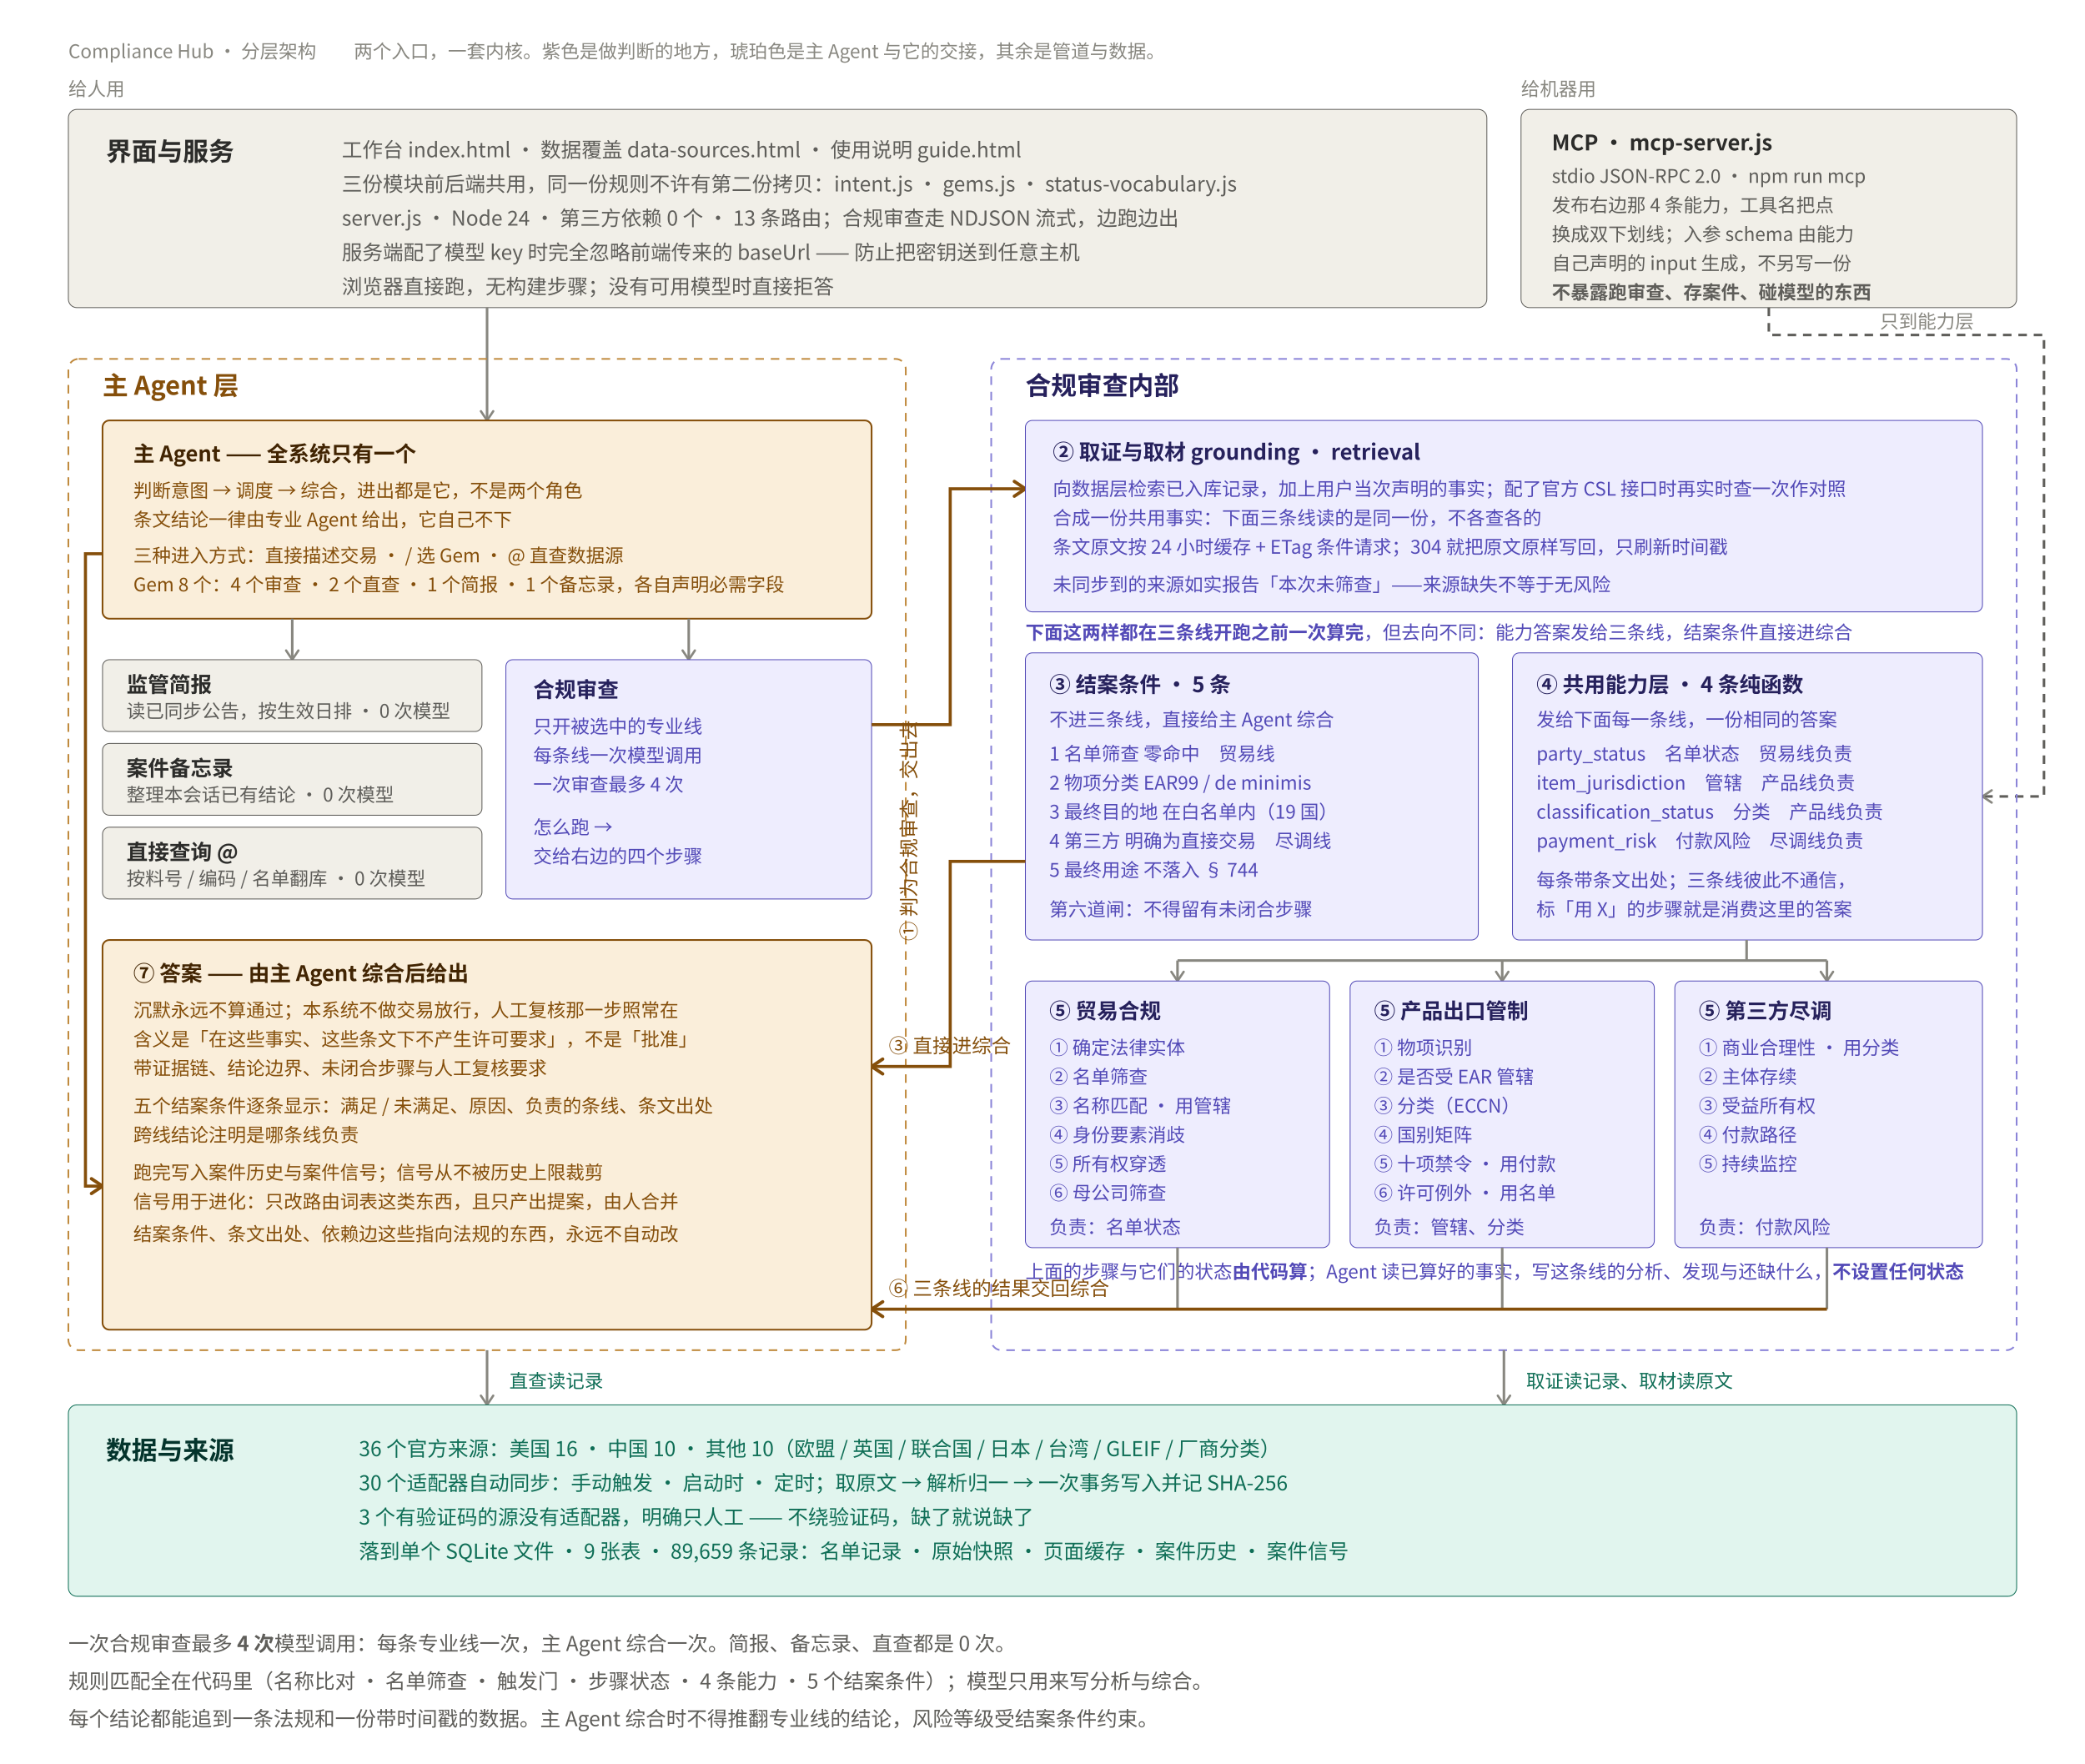
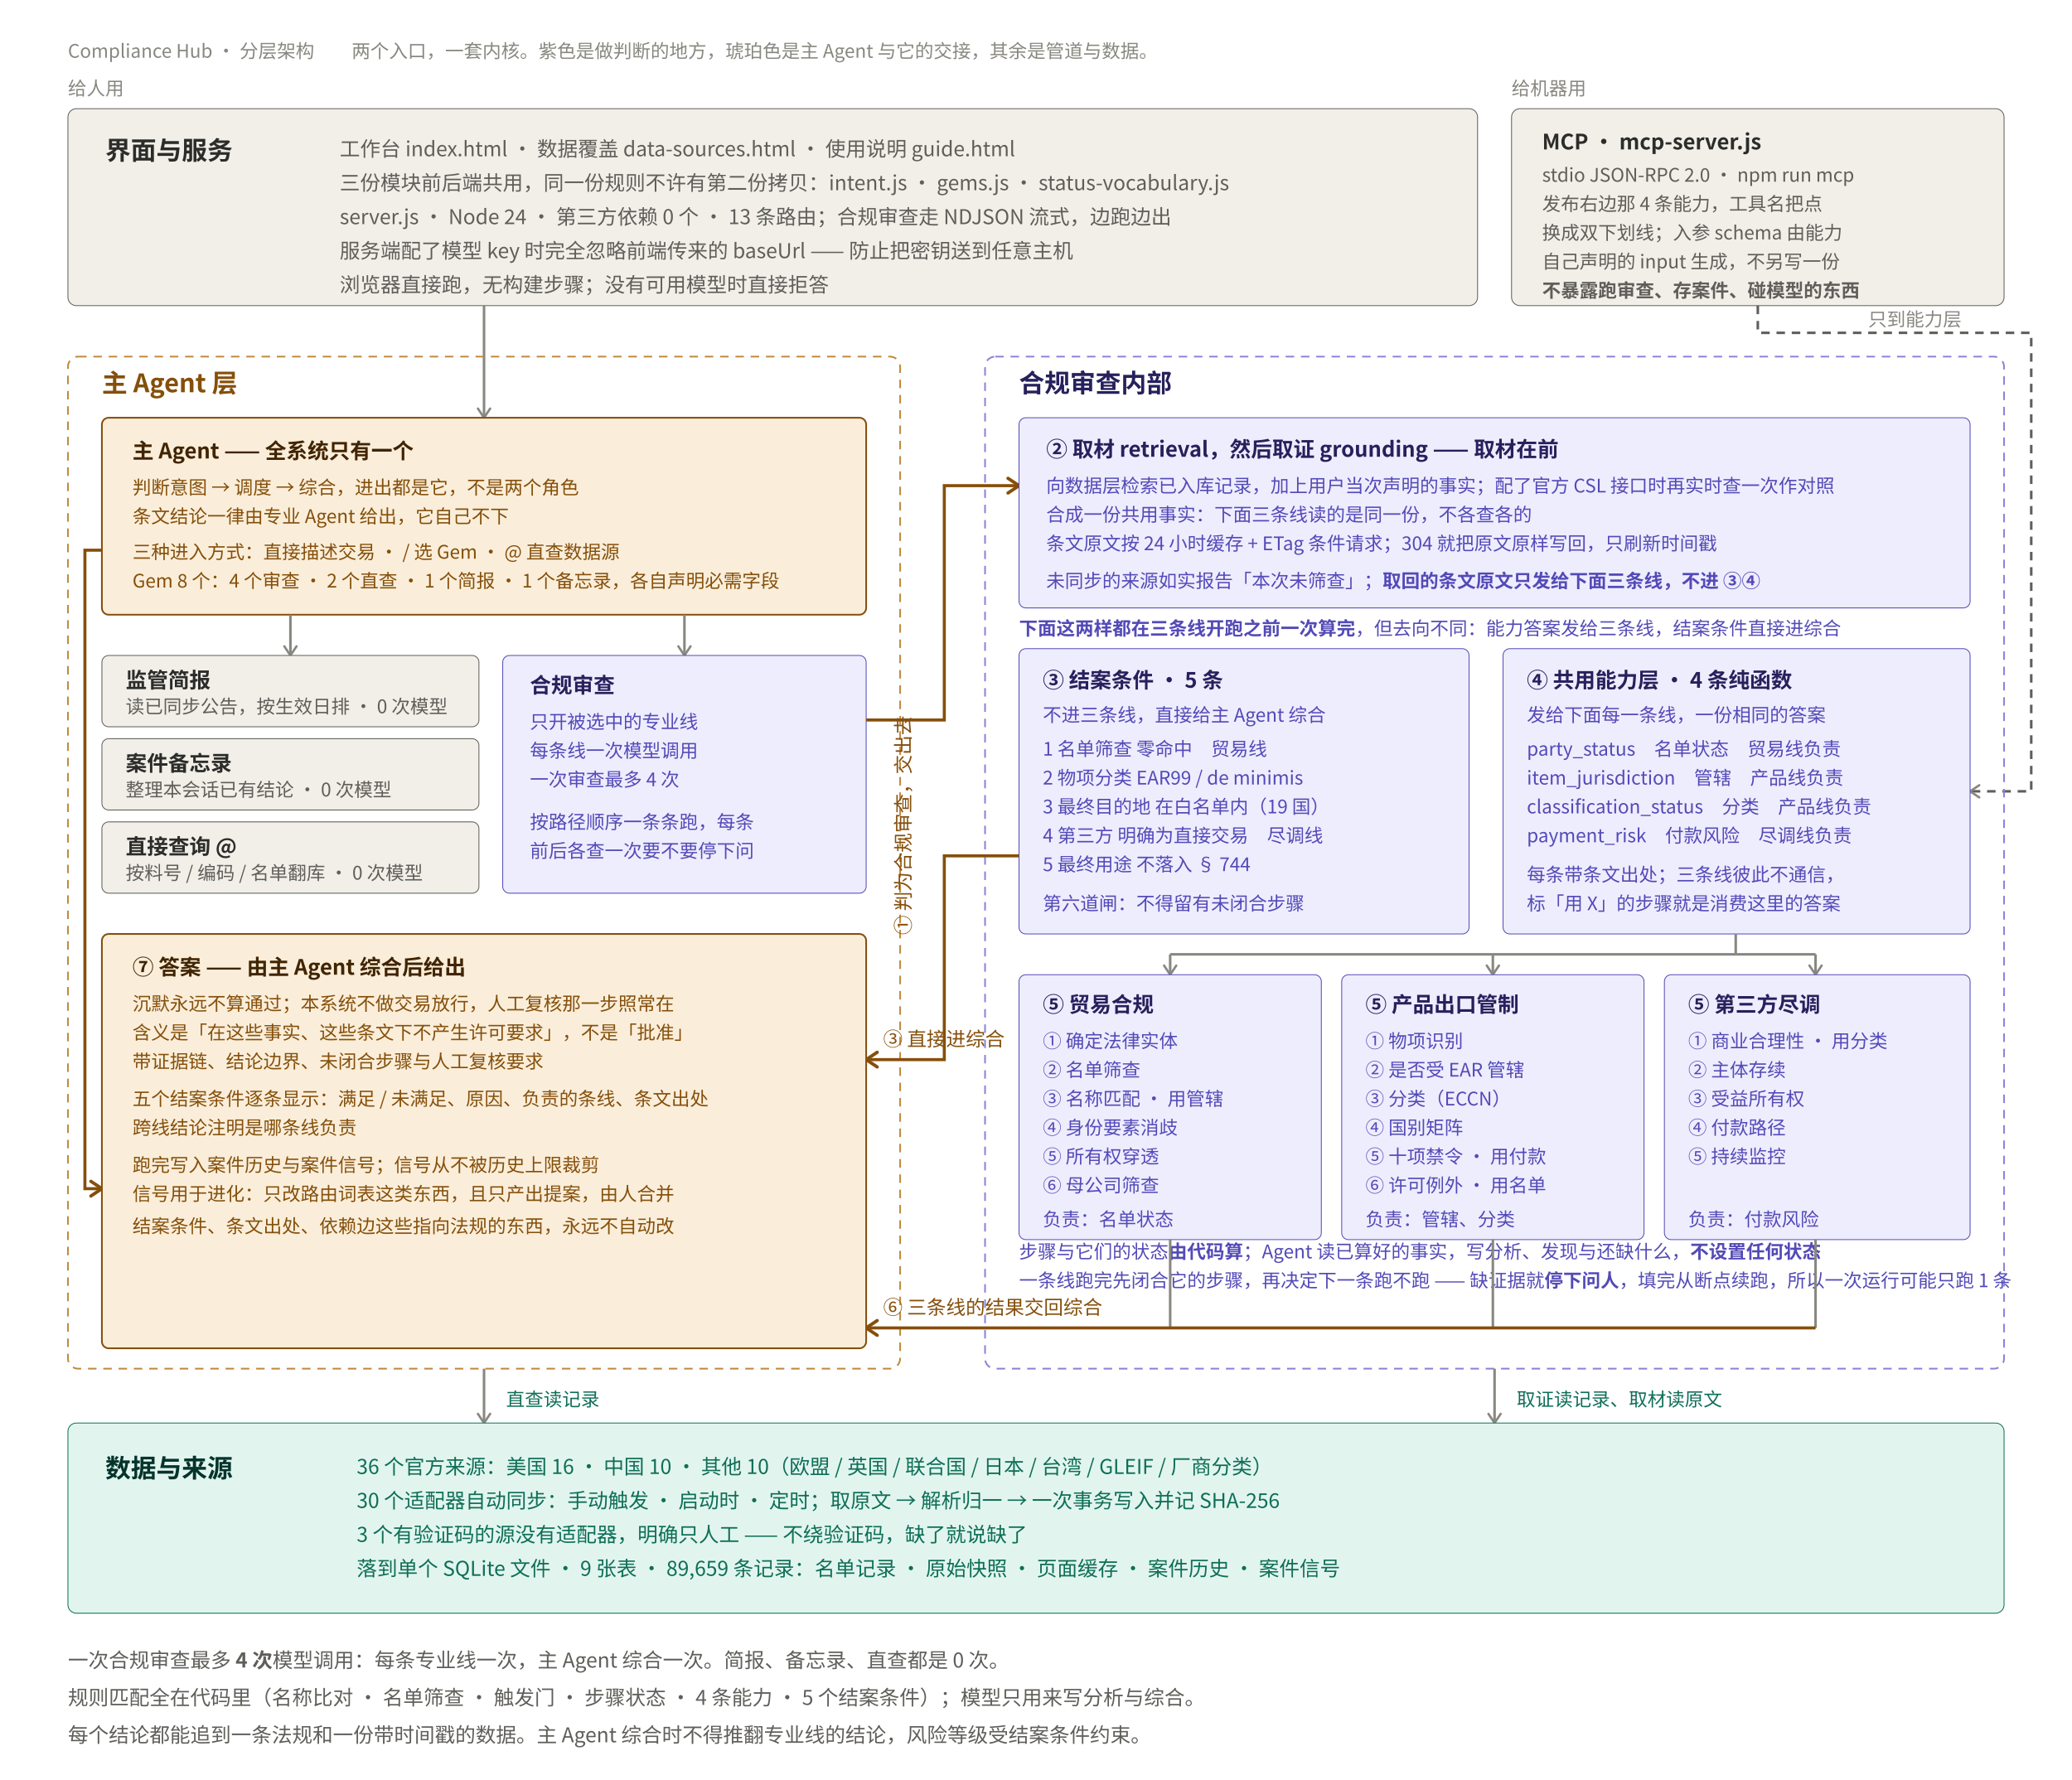
- <svg xmlns="http://www.w3.org/2000/svg" width="1220" height="1032" viewBox="0 0 1220 1032" role="img">
+ <svg xmlns="http://www.w3.org/2000/svg" width="1220" height="1048" viewBox="0 0 1220 1048" role="img">
  <style>
  svg { background: #ffffff; }
  text { font-family: "PingFang SC", "Hiragino Sans GB", "Microsoft YaHei", "Noto Sans CJK SC", -apple-system, "Segoe UI", sans-serif; }
  .layer { font-size: 15px; font-weight: 600; }
  .sub { font-size: 12.5px; font-weight: 600; }
  .ts { font-size: 12px; font-weight: 400; }
  .tn { font-size: 11px; font-weight: 400; }
  .note { font-size: 12px; fill: #5F5E5A; }
  .side { font-size: 11px; fill: #888780; }
  .arr { stroke: #888780; stroke-width: 1.5; fill: none; }
  .arr-hand { stroke: #854F0B; stroke-width: 1.8; fill: none; }
  .arr-mcp { stroke: #5F5E5A; stroke-width: 1.5; fill: none; stroke-dasharray: 5 4; }
  .lbl-hand { font-size: 11.5px; font-weight: 500; fill: #854F0B; }
  .band { fill: none; stroke-width: 1; stroke-dasharray: 5 4; }
  .c-gray rect { fill: #F1EFE8; stroke: #5F5E5A; stroke-width: 0.5; }
  .c-gray .layer, .c-gray .sub { fill: #2C2C2A; } .c-gray .ts, .c-gray .tn { fill: #5F5E5A; }
  .c-purple rect { fill: #EEEDFE; stroke: #534AB7; stroke-width: 0.5; }
  .c-purple .layer, .c-purple .sub { fill: #26215C; } .c-purple .ts, .c-purple .tn { fill: #534AB7; }
  .c-amber rect { fill: #FAEEDA; stroke: #854F0B; stroke-width: 1; }
  .c-amber .layer, .c-amber .sub { fill: #412402; } .c-amber .ts, .c-amber .tn { fill: #854F0B; }
  .c-teal rect { fill: #E1F5EE; stroke: #0F6E56; stroke-width: 0.5; }
  .c-teal .layer, .c-teal .sub { fill: #04342C; } .c-teal .ts, .c-teal .tn { fill: #0F6E56; }
</style>
  <defs>
    <marker id="a" viewBox="0 0 10 10" refX="8" refY="5" markerWidth="6" markerHeight="6" orient="auto-start-reverse">
      <path d="M2 1L8 5L2 9" fill="none" stroke="#888780" stroke-width="1.5" stroke-linecap="round" stroke-linejoin="round" />
    </marker>
    <marker id="ah" viewBox="0 0 10 10" refX="8" refY="5" markerWidth="6" markerHeight="6" orient="auto-start-reverse">
      <path d="M2 1L8 5L2 9" fill="none" stroke="#854F0B" stroke-width="1.8" stroke-linecap="round" stroke-linejoin="round" />
    </marker>
  </defs>
  <text class="side" x="40" y="34">Compliance Hub · 分层架构　　两个入口，一套内核。紫色是做判断的地方，琥珀色是主 Agent 与它的交接，其余是管道与数据。</text>
  <text class="side" x="40" y="56">给人用</text>
  <g class="c-gray">
    <rect x="40" y="64" width="830" height="116" rx="5" />
    <text class="layer" x="62" y="94">界面与服务</text>
    <text class="ts" x="200" y="92">工作台 index.html · 数据覆盖 data-sources.html · 使用说明 guide.html</text>
    <text class="ts" x="200" y="112">三份模块前后端共用，同一份规则不许有第二份拷贝：intent.js · gems.js · status-vocabulary.js</text>
    <text class="ts" x="200" y="132">server.js · Node 24 · 第三方依赖 0 个 · 13 条路由；合规审查走 NDJSON 流式，边跑边出</text>
    <text class="ts" x="200" y="152">服务端配了模型 key 时完全忽略前端传来的 baseUrl —— 防止把密钥送到任意主机</text>
    <text class="ts" x="200" y="172">浏览器直接跑，无构建步骤；没有可用模型时直接拒答</text>
  </g>
  <text class="side" x="890" y="56">给机器用</text>
  <g class="c-gray">
    <rect x="890" y="64" width="290" height="116" rx="5" />
    <text class="sub" x="908" y="88">MCP · mcp-server.js</text>
    <text class="tn" x="908" y="107">stdio JSON-RPC 2.0 · npm run mcp</text>
    <text class="tn" x="908" y="124">发布右边那 4 条能力，工具名把点</text>
    <text class="tn" x="908" y="141">换成双下划线；入参 schema 由能力</text>
    <text class="tn" x="908" y="158">自己声明的 input 生成，不另写一份</text>
    <text class="tn" x="908" y="175">
      <tspan font-weight="600">不暴露跑审查、存案件、碰模型的东西</tspan>
    </text>
  </g>
  <path class="arr" d="M285 180 V246" marker-end="url(#a)" />
  <path class="arr-mcp" d="M1035 180 V196 H1196 V466 H1160" marker-end="url(#a)" />
  <text class="side" x="1100" y="192">只到能力层</text>
-   <rect class="band" x="40" y="210" width="490" height="580" rx="6" stroke="#C08A3E" />
+   <rect class="band" x="40" y="210" width="490" height="596" rx="6" stroke="#C08A3E" />
  <text class="layer" x="60" y="231" fill="#854F0B">主 Agent 层</text>
-   <rect class="band" x="580" y="210" width="600" height="580" rx="6" stroke="#8B84D8" />
+   <rect class="band" x="580" y="210" width="600" height="596" rx="6" stroke="#8B84D8" />
  <text class="layer" x="600" y="231" fill="#26215C">合规审查内部</text>
  <g class="c-amber">
    <rect x="60" y="246" width="450" height="116" rx="4" />
    <text class="sub" x="78" y="270">主 Agent —— 全系统只有一个</text>
    <text class="tn" x="78" y="291">判断意图 → 调度 → 综合，进出都是它，不是两个角色</text>
    <text class="tn" x="78" y="308">条文结论一律由专业 Agent 给出，它自己不下</text>
    <text class="tn" x="78" y="329">三种进入方式：直接描述交易 · / 选 Gem · @ 直查数据源</text>
    <text class="tn" x="78" y="346">Gem 8 个：4 个审查 · 2 个直查 · 1 个简报 · 1 个备忘录，各自声明必需字段</text>
  </g>
  <path class="arr" d="M171 362 V386" marker-end="url(#a)" />
  <path class="arr" d="M403 362 V386" marker-end="url(#a)" />
  <g class="c-gray">
    <rect x="60" y="386" width="222" height="42" rx="4" />
    <text class="sub" x="74" y="405">监管简报</text>
    <text class="tn" x="74" y="420">读已同步公告，按生效日排 · 0 次模型</text>
  </g>
  <g class="c-gray">
    <rect x="60" y="435" width="222" height="42" rx="4" />
    <text class="sub" x="74" y="454">案件备忘录</text>
    <text class="tn" x="74" y="469">整理本会话已有结论 · 0 次模型</text>
  </g>
  <g class="c-gray">
    <rect x="60" y="484" width="222" height="42" rx="4" />
    <text class="sub" x="74" y="503">直接查询 @</text>
    <text class="tn" x="74" y="518">按料号 / 编码 / 名单翻库 · 0 次模型</text>
  </g>
  <g class="c-purple">
    <rect x="296" y="386" width="214" height="140" rx="4" />
    <text class="sub" x="312" y="408">合规审查</text>
    <text class="tn" x="312" y="429">只开被选中的专业线</text>
    <text class="tn" x="312" y="446">每条线一次模型调用</text>
    <text class="tn" x="312" y="463">一次审查最多 4 次</text>
-     <text class="tn" x="312" y="488">怎么跑 →</text>
-     <text class="tn" x="312" y="505">交给右边的四个步骤</text>
+     <text class="tn" x="312" y="488">按路径顺序一条条跑，每条</text>
+     <text class="tn" x="312" y="505">前后各查一次要不要停下问</text>
  </g>
  <path class="arr-hand" d="M510 424 H556 V286 H600" marker-end="url(#ah)" />
  <text class="lbl-hand" transform="rotate(-90 536 486)" x="536" y="486" text-anchor="middle">① 判为合规审查，交出去</text>
  <g class="c-purple">
    <rect x="600" y="246" width="560" height="112" rx="4" />
-     <text class="sub" x="616" y="269">② 取证与取材 grounding · retrieval</text>
+     <text class="sub" x="616" y="269">② 取材 retrieval，然后取证 grounding —— 取材在前</text>
    <text class="tn" x="616" y="290">向数据层检索已入库记录，加上用户当次声明的事实；配了官方 CSL 接口时再实时查一次作对照</text>
    <text class="tn" x="616" y="307">合成一份共用事实：下面三条线读的是同一份，不各查各的</text>
    <text class="tn" x="616" y="324">条文原文按 24 小时缓存 + ETag 条件请求；304 就把原文原样写回，只刷新时间戳</text>
-     <text class="tn" x="616" y="346">未同步到的来源如实报告「本次未筛查」——来源缺失不等于无风险</text>
+     <text class="tn" x="616" y="346">未同步的来源如实报告「本次未筛查」；<tspan font-weight="600">取回的条文原文只发给下面三条线，不进 ③④</tspan>
+     </text>
  </g>
  <text class="tn" x="600" y="374" fill="#534AB7">
    <tspan font-weight="600">下面这两样都在三条线开跑之前一次算完</tspan>，但去向不同：能力答案发给三条线，结案条件直接进综合</text>
  <g class="c-purple">
    <rect x="600" y="382" width="265" height="168" rx="4" />
    <text class="sub" x="614" y="405">③ 结案条件 · 5 条</text>
    <text class="tn" x="614" y="425">不进三条线，直接给主 Agent 综合</text>
    <text class="tn" x="614" y="445">1 名单筛查 零命中　贸易线</text>
    <text class="tn" x="614" y="462">2 物项分类 EAR99 / de minimis</text>
    <text class="tn" x="614" y="479">3 最终目的地 在白名单内（19 国）</text>
    <text class="tn" x="614" y="496">4 第三方 明确为直接交易　尽调线</text>
    <text class="tn" x="614" y="513">5 最终用途 不落入 § 744</text>
    <text class="tn" x="614" y="536">第六道闸：不得留有未闭合步骤</text>
  </g>
  <g class="c-purple">
    <rect x="885" y="382" width="275" height="168" rx="4" />
    <text class="sub" x="899" y="405">④ 共用能力层 · 4 条纯函数</text>
    <text class="tn" x="899" y="425">发给下面每一条线，一份相同的答案</text>
    <text class="tn" x="899" y="445">party_status　名单状态　贸易线负责</text>
    <text class="tn" x="899" y="462">item_jurisdiction　管辖　产品线负责</text>
    <text class="tn" x="899" y="479">classification_status　分类　产品线负责</text>
    <text class="tn" x="899" y="496">payment_risk　付款风险　尽调线负责</text>
    <text class="tn" x="899" y="519">每条带条文出处；三条线彼此不通信，</text>
    <text class="tn" x="899" y="536">标「用 X」的步骤就是消费这里的答案</text>
  </g>
  <path class="arr" d="M1022 550 V562" />
  <path class="arr" d="M689 562 H1069" />
  <path class="arr" d="M689 562 V574" marker-end="url(#a)" />
  <path class="arr" d="M879 562 V574" marker-end="url(#a)" />
  <path class="arr" d="M1069 562 V574" marker-end="url(#a)" />
  <g class="c-purple">
    <rect x="600" y="574" width="178" height="156" rx="4" />
    <text class="sub" x="614" y="596">⑤ 贸易合规</text>
    <text class="tn" x="614" y="617">① 确定法律实体</text>
    <text class="tn" x="614" y="634">② 名单筛查</text>
    <text class="tn" x="614" y="651">③ 名称匹配 · 用管辖</text>
    <text class="tn" x="614" y="668">④ 身份要素消歧</text>
    <text class="tn" x="614" y="685">⑤ 所有权穿透</text>
    <text class="tn" x="614" y="702">⑥ 母公司筛查</text>
    <text class="tn" x="614" y="722">负责：名单状态</text>
  </g>
  <g class="c-purple">
    <rect x="790" y="574" width="178" height="156" rx="4" />
    <text class="sub" x="804" y="596">⑤ 产品出口管制</text>
    <text class="tn" x="804" y="617">① 物项识别</text>
    <text class="tn" x="804" y="634">② 是否受 EAR 管辖</text>
    <text class="tn" x="804" y="651">③ 分类（ECCN）</text>
    <text class="tn" x="804" y="668">④ 国别矩阵</text>
    <text class="tn" x="804" y="685">⑤ 十项禁令 · 用付款</text>
    <text class="tn" x="804" y="702">⑥ 许可例外 · 用名单</text>
    <text class="tn" x="804" y="722">负责：管辖、分类</text>
  </g>
  <g class="c-purple">
    <rect x="980" y="574" width="180" height="156" rx="4" />
    <text class="sub" x="994" y="596">⑤ 第三方尽调</text>
    <text class="tn" x="994" y="617">① 商业合理性 · 用分类</text>
    <text class="tn" x="994" y="634">② 主体存续</text>
    <text class="tn" x="994" y="651">③ 受益所有权</text>
    <text class="tn" x="994" y="668">④ 付款路径</text>
    <text class="tn" x="994" y="685">⑤ 持续监控</text>
    <text class="tn" x="994" y="722">负责：付款风险</text>
  </g>
-   <text class="tn" x="600" y="748" fill="#534AB7">上面的步骤与它们的状态<tspan font-weight="600">由代码算</tspan>；Agent 读已算好的事实，写这条线的分析、发现与还缺什么，<tspan font-weight="600">不设置任何状态</tspan>
+   <text class="tn" x="600" y="741" fill="#534AB7">步骤与它们的状态<tspan font-weight="600">由代码算</tspan>；Agent 读已算好的事实，写分析、发现与还缺什么，<tspan font-weight="600">不设置任何状态</tspan>
  </text>
-   <path class="arr" d="M689 730 V766" />
-   <path class="arr" d="M879 730 V766" />
-   <path class="arr" d="M1069 730 V766" />
-   <path class="arr-hand" d="M1069 766 H510" marker-end="url(#ah)" />
-   <text class="lbl-hand" x="520" y="758">⑥ 三条线的结果交回综合</text>
+   <text class="tn" x="600" y="758" fill="#534AB7">一条线跑完先闭合它的步骤，再决定下一条跑不跑 —— 缺证据就<tspan font-weight="600">停下问人</tspan>，填完从断点续跑，所以一次运行可能只跑 1 条</text>
+   <path class="arr" d="M689 730 V782" />
+   <path class="arr" d="M879 730 V782" />
+   <path class="arr" d="M1069 730 V782" />
+   <path class="arr-hand" d="M1069 782 H510" marker-end="url(#ah)" />
+   <text class="lbl-hand" x="520" y="774">⑥ 三条线的结果交回综合</text>
  <path class="arr-hand" d="M600 504 H556 V624 H510" marker-end="url(#ah)" />
  <text class="lbl-hand" x="520" y="616">③ 直接进综合</text>
-   <path class="arr-hand" d="M60 324 H50 V694 H60" marker-end="url(#ah)" />
+   <path class="arr-hand" d="M60 324 H50 V700 H60" marker-end="url(#ah)" />
  <g class="c-amber">
-     <rect x="60" y="550" width="450" height="228" rx="4" />
+     <rect x="60" y="550" width="450" height="244" rx="4" />
    <text class="sub" x="78" y="574">⑦ 答案 —— 由主 Agent 综合后给出</text>
    <text class="tn" x="78" y="595">沉默永远不算通过；本系统不做交易放行，人工复核那一步照常在</text>
    <text class="tn" x="78" y="612">含义是「在这些事实、这些条文下不产生许可要求」，不是「批准」</text>
    <text class="tn" x="78" y="629">带证据链、结论边界、未闭合步骤与人工复核要求</text>
    <text class="tn" x="78" y="651">五个结案条件逐条显示：满足 / 未满足、原因、负责的条线、条文出处</text>
    <text class="tn" x="78" y="668">跨线结论注明是哪条线负责</text>
    <text class="tn" x="78" y="690">跑完写入案件历史与案件信号；信号从不被历史上限裁剪</text>
    <text class="tn" x="78" y="707">信号用于进化：只改路由词表这类东西，且只产出提案，由人合并</text>
    <text class="tn" x="78" y="726">结案条件、条文出处、依赖边这些指向法规的东西，永远不自动改</text>
  </g>
-   <path class="arr" d="M285 790 V822" marker-end="url(#a)" />
-   <path class="arr" d="M880 790 V822" marker-end="url(#a)" />
-   <text class="tn" x="298" y="812" fill="#0F6E56">直查读记录</text>
-   <text class="tn" x="893" y="812" fill="#0F6E56">取证读记录、取材读原文</text>
+   <path class="arr" d="M285 806 V838" marker-end="url(#a)" />
+   <path class="arr" d="M880 806 V838" marker-end="url(#a)" />
+   <text class="tn" x="298" y="828" fill="#0F6E56">直查读记录</text>
+   <text class="tn" x="893" y="828" fill="#0F6E56">取证读记录、取材读原文</text>
  <g class="c-teal">
-     <rect x="40" y="822" width="1140" height="112" rx="5" />
-     <text class="layer" x="62" y="854">数据与来源</text>
-     <text class="ts" x="210" y="852">36 个官方来源：美国 16 · 中国 10 · 其他 10（欧盟 / 英国 / 联合国 / 日本 / 台湾 / GLEIF / 厂商分类）</text>
-     <text class="ts" x="210" y="872">30 个适配器自动同步：手动触发 · 启动时 · 定时；取原文 → 解析归一 → 一次事务写入并记 SHA-256</text>
-     <text class="ts" x="210" y="892">3 个有验证码的源没有适配器，明确只人工 —— 不绕验证码，缺了就说缺了</text>
-     <text class="ts" x="210" y="912">落到单个 SQLite 文件 · 9 张表 · 89,659 条记录：名单记录 · 原始快照 · 页面缓存 · 案件历史 · 案件信号</text>
-   </g>
-   <text class="note" x="40" y="966">一次合规审查最多 <tspan font-weight="600">4 次</tspan>模型调用：每条专业线一次，主 Agent 综合一次。简报、备忘录、直查都是 0 次。</text>
-   <text class="note" x="40" y="988">规则匹配全在代码里（名称比对 · 名单筛查 · 触发门 · 步骤状态 · 4 条能力 · 5 个结案条件）；模型只用来写分析与综合。</text>
-   <text class="note" x="40" y="1010">每个结论都能追到一条法规和一份带时间戳的数据。主 Agent 综合时不得推翻专业线的结论，风险等级受结案条件约束。</text>
+     <rect x="40" y="838" width="1140" height="112" rx="5" />
+     <text class="layer" x="62" y="870">数据与来源</text>
+     <text class="ts" x="210" y="868">36 个官方来源：美国 16 · 中国 10 · 其他 10（欧盟 / 英国 / 联合国 / 日本 / 台湾 / GLEIF / 厂商分类）</text>
+     <text class="ts" x="210" y="888">30 个适配器自动同步：手动触发 · 启动时 · 定时；取原文 → 解析归一 → 一次事务写入并记 SHA-256</text>
+     <text class="ts" x="210" y="908">3 个有验证码的源没有适配器，明确只人工 —— 不绕验证码，缺了就说缺了</text>
+     <text class="ts" x="210" y="928">落到单个 SQLite 文件 · 9 张表 · 89,659 条记录：名单记录 · 原始快照 · 页面缓存 · 案件历史 · 案件信号</text>
+   </g>
+   <text class="note" x="40" y="982">一次合规审查最多 <tspan font-weight="600">4 次</tspan>模型调用：每条专业线一次，主 Agent 综合一次。简报、备忘录、直查都是 0 次。</text>
+   <text class="note" x="40" y="1004">规则匹配全在代码里（名称比对 · 名单筛查 · 触发门 · 步骤状态 · 4 条能力 · 5 个结案条件）；模型只用来写分析与综合。</text>
+   <text class="note" x="40" y="1026">每个结论都能追到一条法规和一份带时间戳的数据。主 Agent 综合时不得推翻专业线的结论，风险等级受结案条件约束。</text>
</svg>
